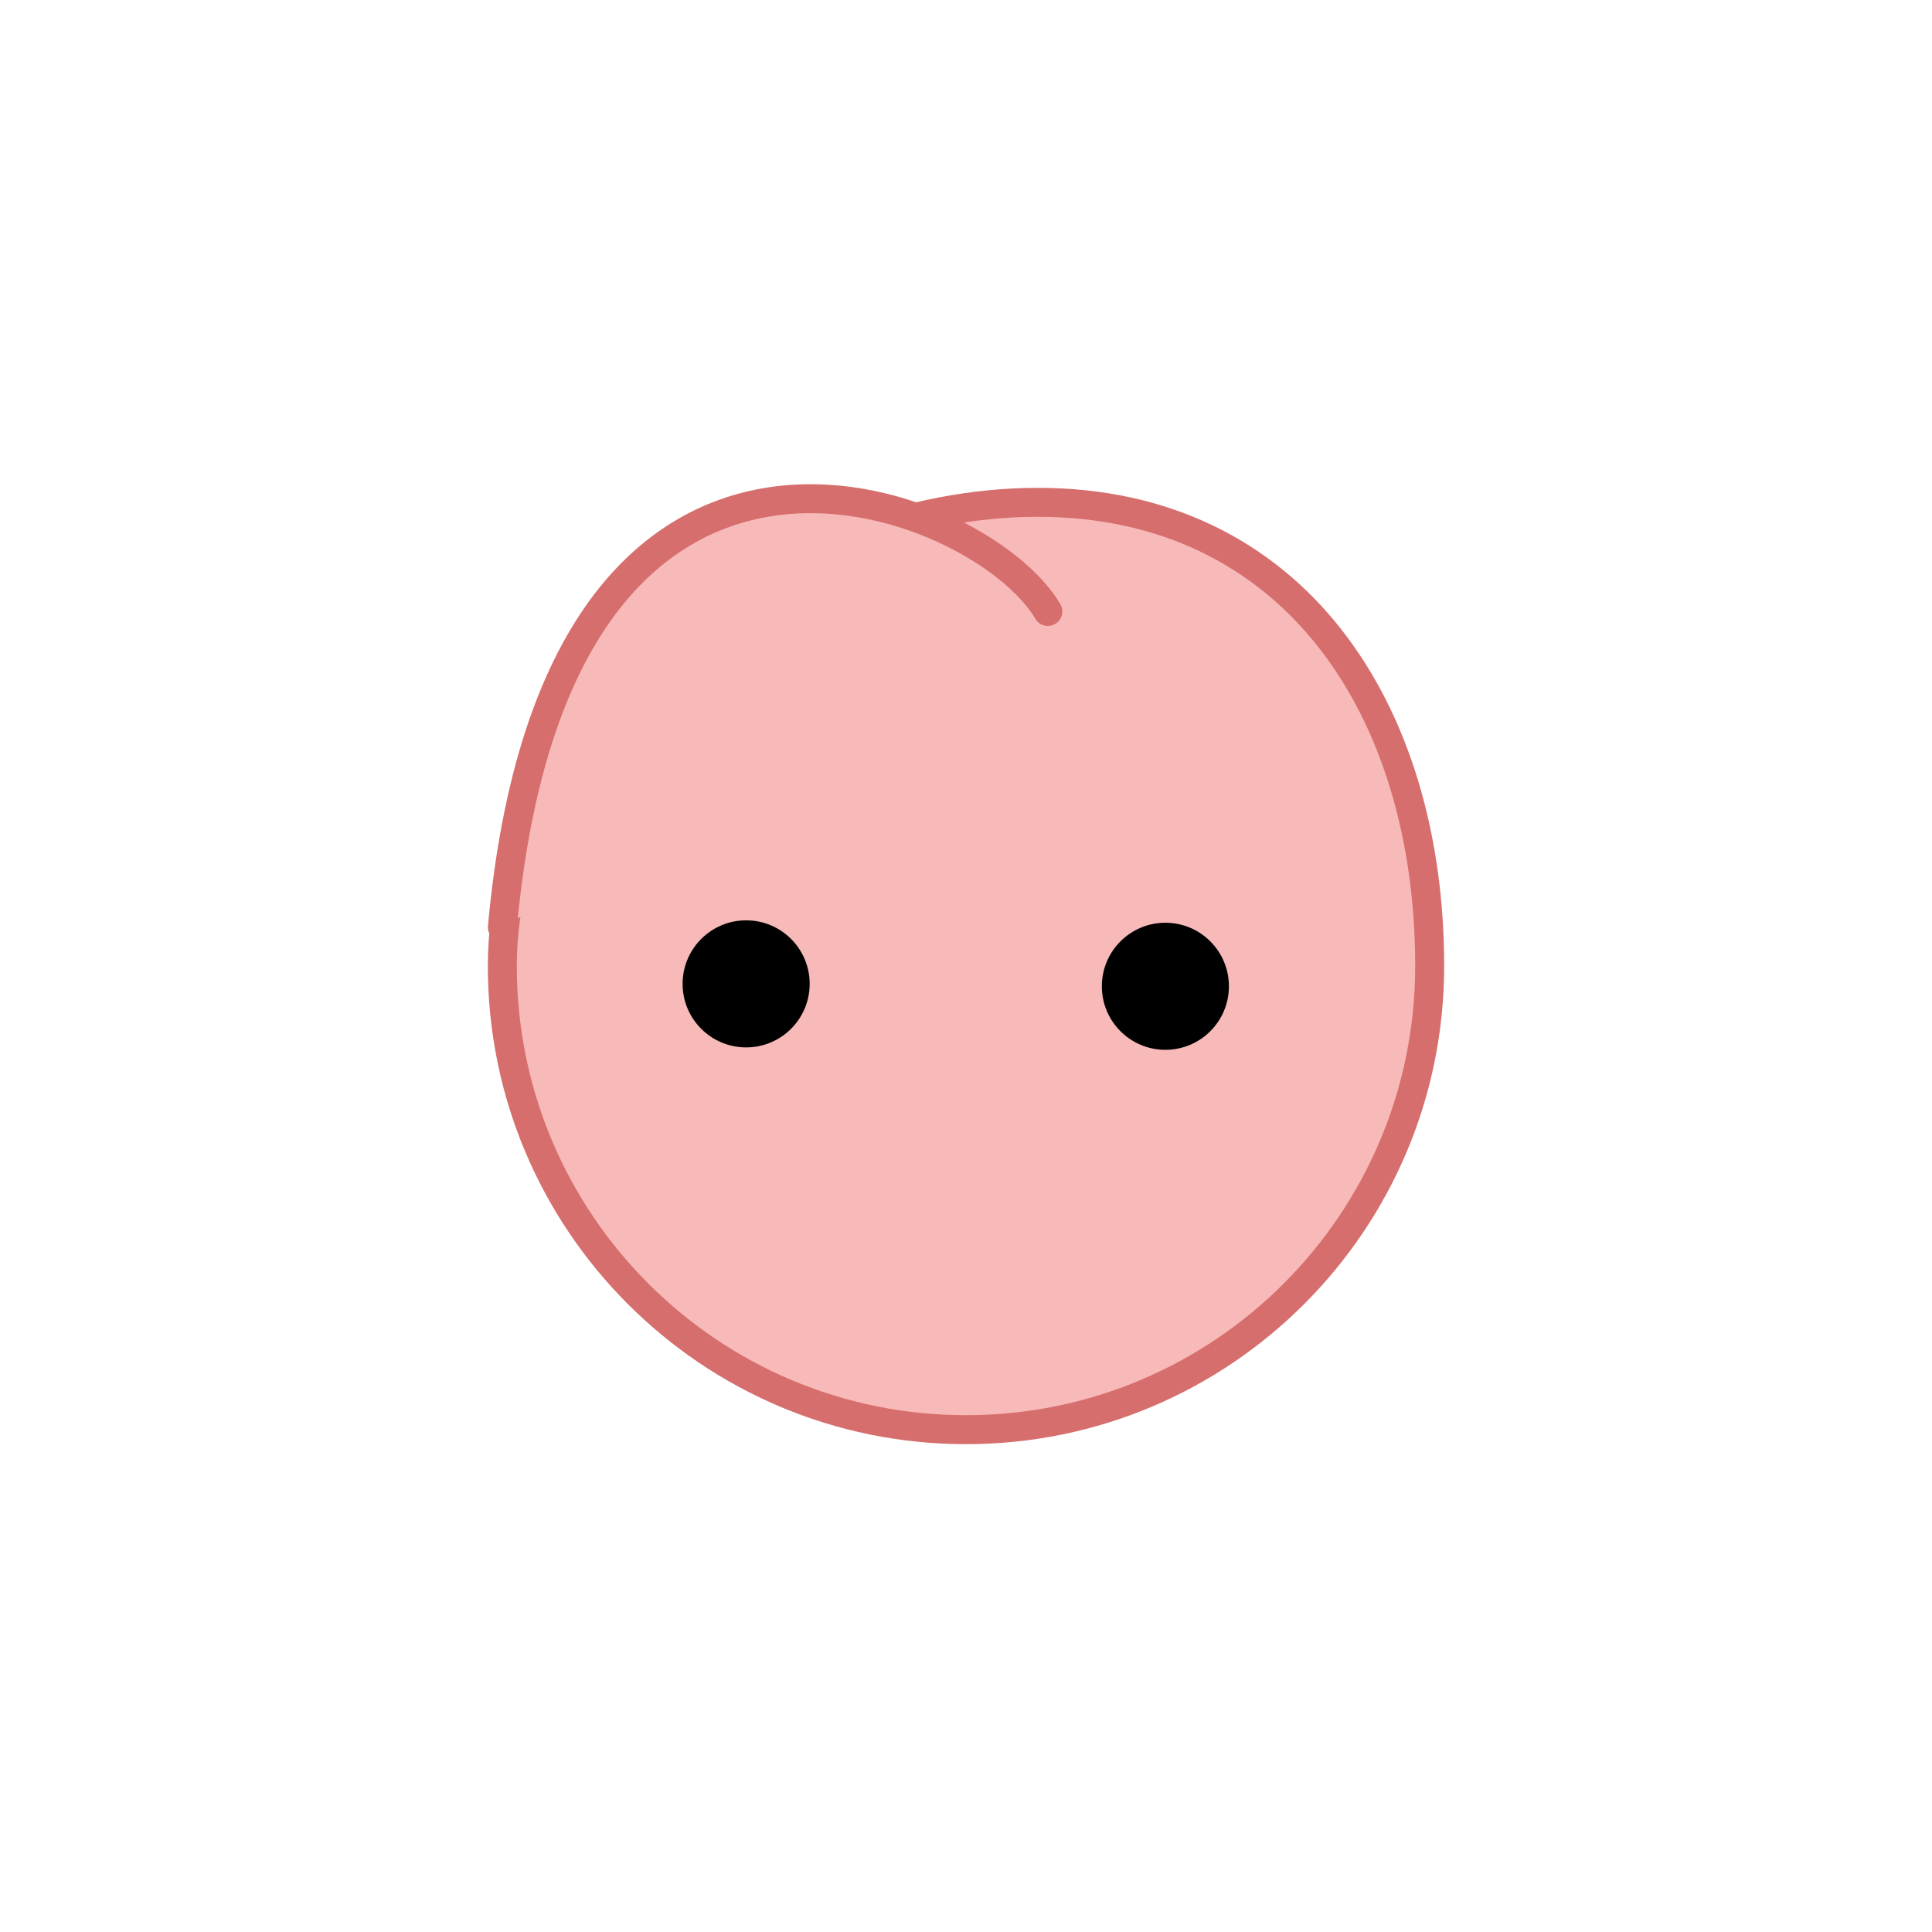
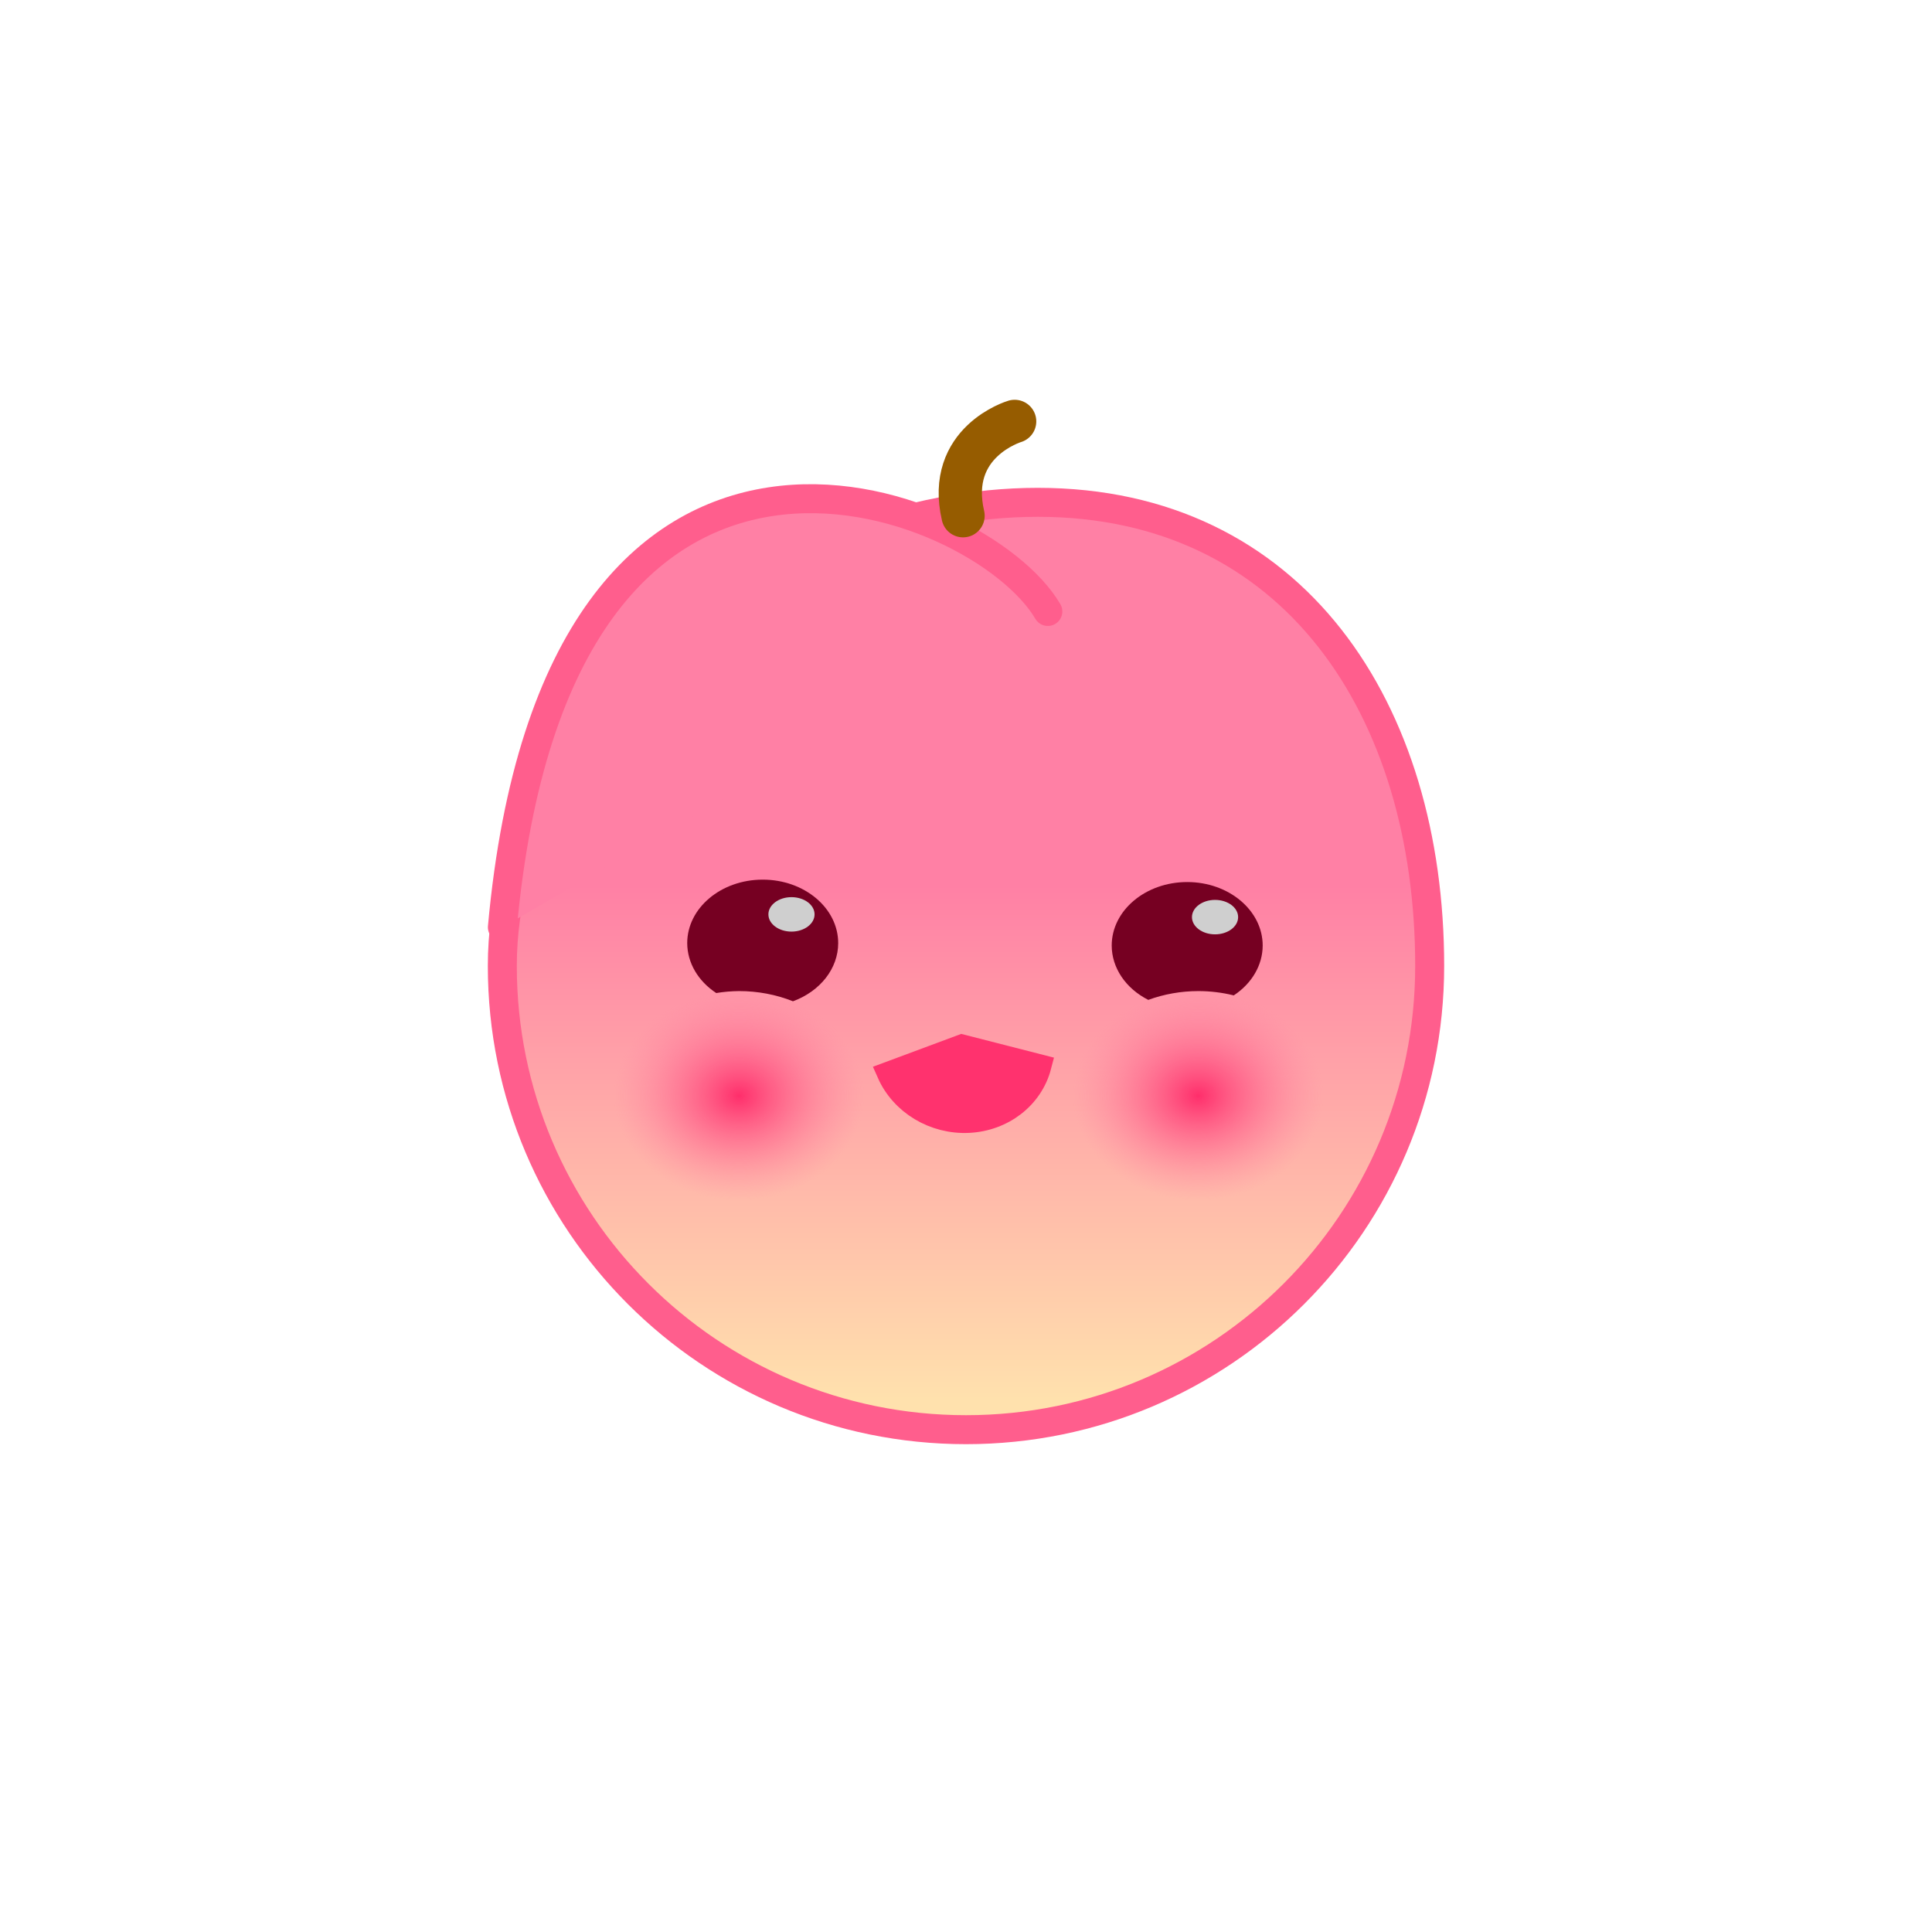
- <svg xmlns="http://www.w3.org/2000/svg" width="200" height="200" version="1.1" viewBox="0 0 200 200">
-   <g fill="#f7bab9" stroke="#d66e6d" stroke-linecap="round" stroke-width="3">
-     <path d="m148 100c0 26.51-21.49 48-48 48-26.51 0-48-21.49-48-48 0-26.51 28.92-48 55.43-48s40.57 21.49 40.57 48z" stop-color="#000000" stroke-linejoin="round" />
-     <path d="m52.007 95.989c5.637-61.927 49.484-44.643 56.464-32.69" />
+ <svg xmlns="http://www.w3.org/2000/svg" xmlns:xlink="http://www.w3.org/1999/xlink" width="200" height="200" viewBox="0 0 200 200" version="1.1" id="svg8">
+   <defs id="defs2">
+     <linearGradient id="linearGradient1">
+       <stop style="stop-color:#ff80a5;stop-opacity:1;" offset="0.416" id="stop3" />
+       <stop style="stop-color:#ffe1ad;stop-opacity:1;" offset="0.954" id="stop6" />
+     </linearGradient>
+     <linearGradient id="linearGradient2">
+       <stop style="stop-color:#ff2e6b;stop-opacity:1;" offset="0" id="stop1" />
+       <stop style="stop-color:#ff80a5;stop-opacity:0;" offset="1" id="stop2" />
+     </linearGradient>
+     <linearGradient id="linearGradient4">
+       <stop style="stop-color:#ff2e6b;stop-opacity:1;" offset="0" id="stop4" />
+       <stop style="stop-color:#ff80a5;stop-opacity:0;" offset="1" id="stop5" />
+     </linearGradient>
+     <radialGradient xlink:href="#linearGradient2" id="radialGradient5-4" cx="72.511" cy="114.603" fx="72.511" fy="114.603" r="10.965" gradientTransform="matrix(1.182194,0,0,0.9888578,38.31921,0.1113977)" gradientUnits="userSpaceOnUse" />
+     <radialGradient xlink:href="#linearGradient4" id="radialGradient12" gradientUnits="userSpaceOnUse" gradientTransform="matrix(1.182194,0,0,0.9888578,-9.213389,0.1111367)" cx="72.511" cy="114.603" fx="72.511" fy="114.603" r="10.965" />
+     <linearGradient xlink:href="#linearGradient1" id="linearGradient9" x1="100" y1="50.5" x2="100" y2="149.5" gradientUnits="userSpaceOnUse" />
+   </defs>
+   <g id="layer1" />
+   <g id="layer4" style="display:inline">
+     <path id="path5707" style="fill:url(#linearGradient9);fill-opacity:1;stroke:#ff5e8d;stroke-width:3;stroke-linecap:round;stroke-linejoin:round;stroke-miterlimit:4;stroke-dasharray:none;stroke-opacity:1;stop-color:#000000;fill-rule:nonzero" d="m 148,100 c 0,26.51 -21.49,48 -48,48 C 73.49,148 52,126.51 52,100 52,73.49 80.92,52 107.43,52 133.939,52 148,73.49 148,100 Z" />
+     <path style="fill:#ff80a5;fill-opacity:1;stroke:#ff5e8d;stroke-width:3;stroke-linecap:round;stroke-linejoin:miter;stroke-miterlimit:4;stroke-dasharray:none;stroke-opacity:1" d="M 52.007,95.989 C 57.644,34.062 101.49,51.347 108.471,63.299" id="path5710" />
  </g>
-   <g fill="#000000" style="mix-blend-mode:normal">
-     <circle cx="120.64" cy="102.1" r="6.577" />
-     <circle cx="77.24" cy="101.85" r="6.577" style="mix-blend-mode:normal" />
+   <g id="layer2" style="display:inline;mix-blend-mode:normal">
+     <path id="ellipse8" style="display:inline;mix-blend-mode:normal;fill:#760022;fill-opacity:1;stroke:none;stroke-width:8.721;stroke-linecap:round;stroke-linejoin:round;stroke-miterlimit:4;stroke-dasharray:none;stroke-opacity:1" d="M 122.898 91.309 A 7.814 6.576 0 0 0 115.084 97.885 A 7.814 6.576 0 0 0 118.869 103.508 A 12.963 10.843 0 0 1 124.041 102.596 A 12.963 10.843 0 0 1 127.719 103.043 A 7.814 6.576 0 0 0 130.713 97.885 A 7.814 6.576 0 0 0 122.898 91.309 z " />
+     <path id="path1014-6-6" style="display:inline;mix-blend-mode:normal;fill:#760022;fill-opacity:1;stroke:none;stroke-width:8.721;stroke-linecap:round;stroke-linejoin:round;stroke-miterlimit:4;stroke-dasharray:none;stroke-opacity:1" d="M 78.955 91.059 A 7.814 6.576 0 0 0 71.141 97.637 A 7.814 6.576 0 0 0 74.145 102.799 A 12.963 10.843 0 0 1 76.51 102.596 A 12.963 10.843 0 0 1 82.088 103.652 A 7.814 6.576 0 0 0 86.77 97.637 A 7.814 6.576 0 0 0 78.955 91.059 z " />
+     <ellipse style="display:inline;fill:url(#radialGradient5-4);fill-rule:nonzero;stroke:none;stroke-width:5.901;stroke-miterlimit:2.8;stroke-dasharray:none;stroke-dashoffset:2.917;stroke-opacity:1" id="path4-1" cx="124.042" cy="113.438" rx="12.963" ry="10.843" />
+     <ellipse style="display:inline;fill:url(#radialGradient12);fill-rule:nonzero;stroke:none;stroke-width:5.901;stroke-miterlimit:2.8;stroke-dasharray:none;stroke-dashoffset:2.917;stroke-opacity:1" id="path4" cx="76.509" cy="113.438" rx="12.963" ry="10.843" />
+     <path style="display:inline;fill:#ff326e;fill-opacity:1;fill-rule:nonzero;stroke:#ff326e;stroke-width:2.372;stroke-miterlimit:2.8;stroke-dasharray:none;stroke-dashoffset:2.917;stroke-opacity:1" id="path5" d="m 110.745,104.779 a 8.303,7.821 0 0 1 -7.235,6.124 8.303,7.821 0 0 1 -8.444,-4.549 l 7.563,-3.228 z" transform="matrix(0.998723,0.05052038,-0.0281289,0.9996043,0,0)" />
+     <path style="fill:none;stroke:#965c00;stroke-width:4.478;stroke-linecap:round;stroke-linejoin:miter;stroke-miterlimit:4;stroke-dasharray:none;stroke-opacity:1" d="m 99.695,53.388 c -1.781,-7.654 5.342,-9.765 5.342,-9.765 v 0" id="path2855" />
+     <ellipse style="display:inline;mix-blend-mode:normal;fill:#cfcfcf;fill-opacity:1;fill-rule:nonzero;stroke:none;stroke-width:8.341;stroke-miterlimit:2.8;stroke-dashoffset:2.917" id="path2-6-3" cx="81.934" cy="94.656" rx="2.389" ry="1.783" />
+     <ellipse style="display:inline;mix-blend-mode:normal;fill:#cfcfcf;fill-opacity:1;fill-rule:nonzero;stroke:none;stroke-width:8.341;stroke-miterlimit:2.8;stroke-dashoffset:2.917" id="path2-6-3-8" cx="125.781" cy="94.94" rx="2.389" ry="1.783" />
  </g>
-   <g display="none" fill="none" stroke="#000000" stroke-linecap="round" stroke-width="8" style="mix-blend-mode:normal">
-     <path d="m72.932 101.6 10.763 4.261" />
-     <path d="m127 101.5-10.763 4.261" />
+   <g id="layer3" style="display:none;mix-blend-mode:normal">
+     <path style="fill:none;stroke:#000000;stroke-width:8;stroke-linecap:round;stroke-linejoin:miter;stroke-miterlimit:4;stroke-dasharray:none;stroke-opacity:1" d="m 72.932,101.605 10.763,4.261" id="path930" />
+     <path style="fill:none;stroke:#000000;stroke-width:8;stroke-linecap:round;stroke-linejoin:miter;stroke-miterlimit:4;stroke-dasharray:none;stroke-opacity:1" d="m 127.004,101.498 -10.763,4.261" id="path930-3" />
  </g>
</svg>
